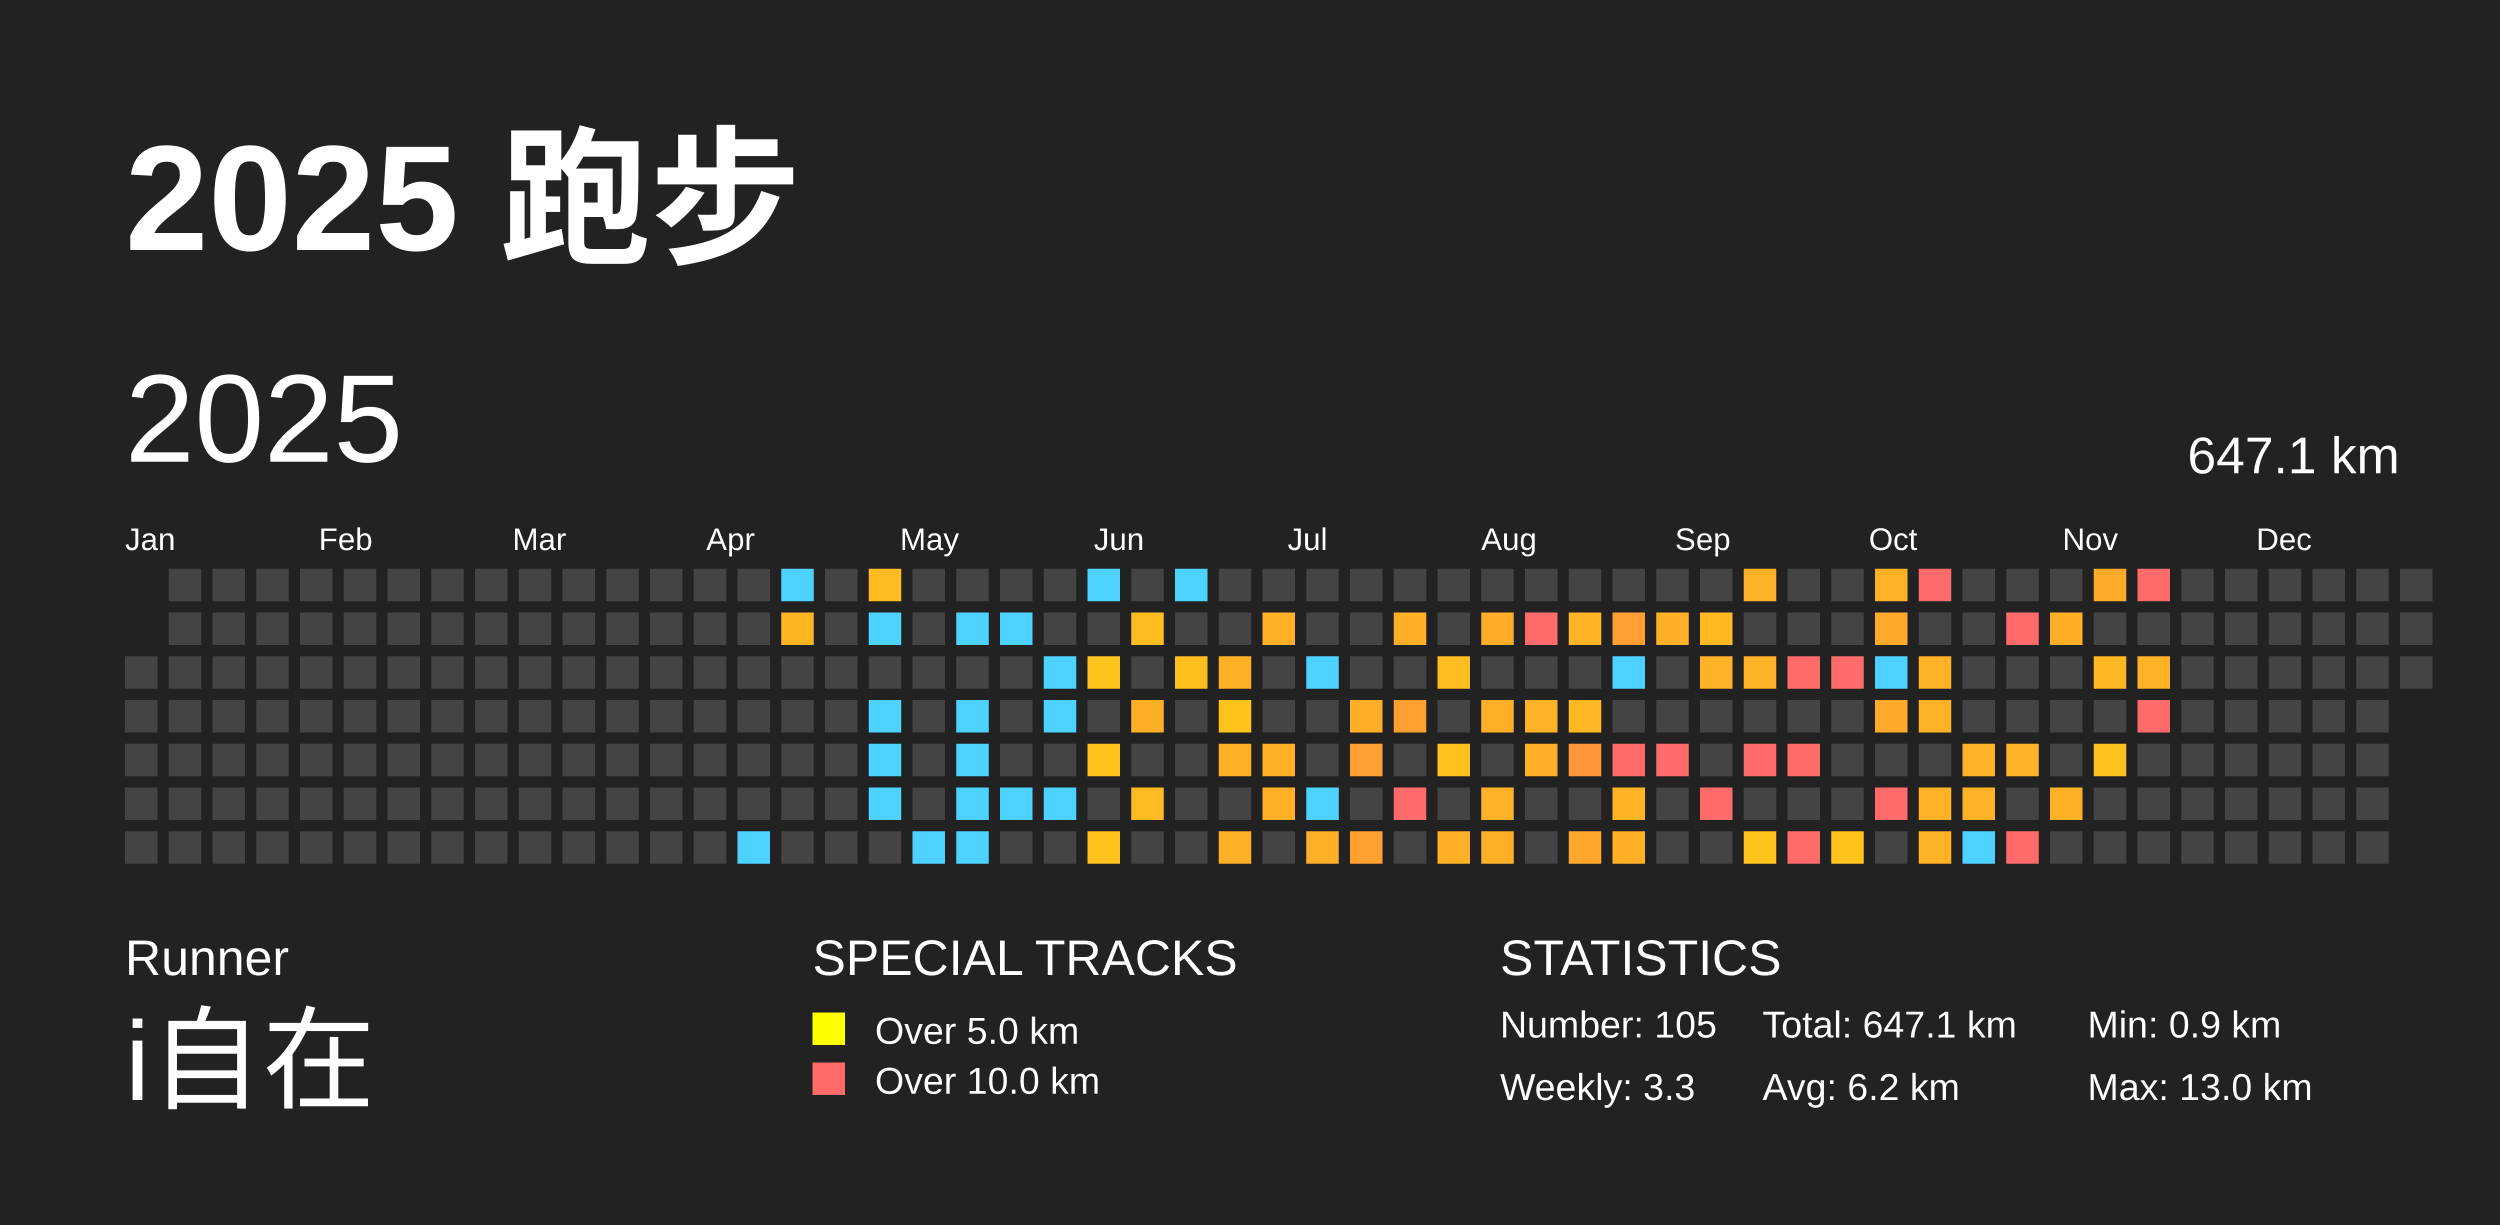
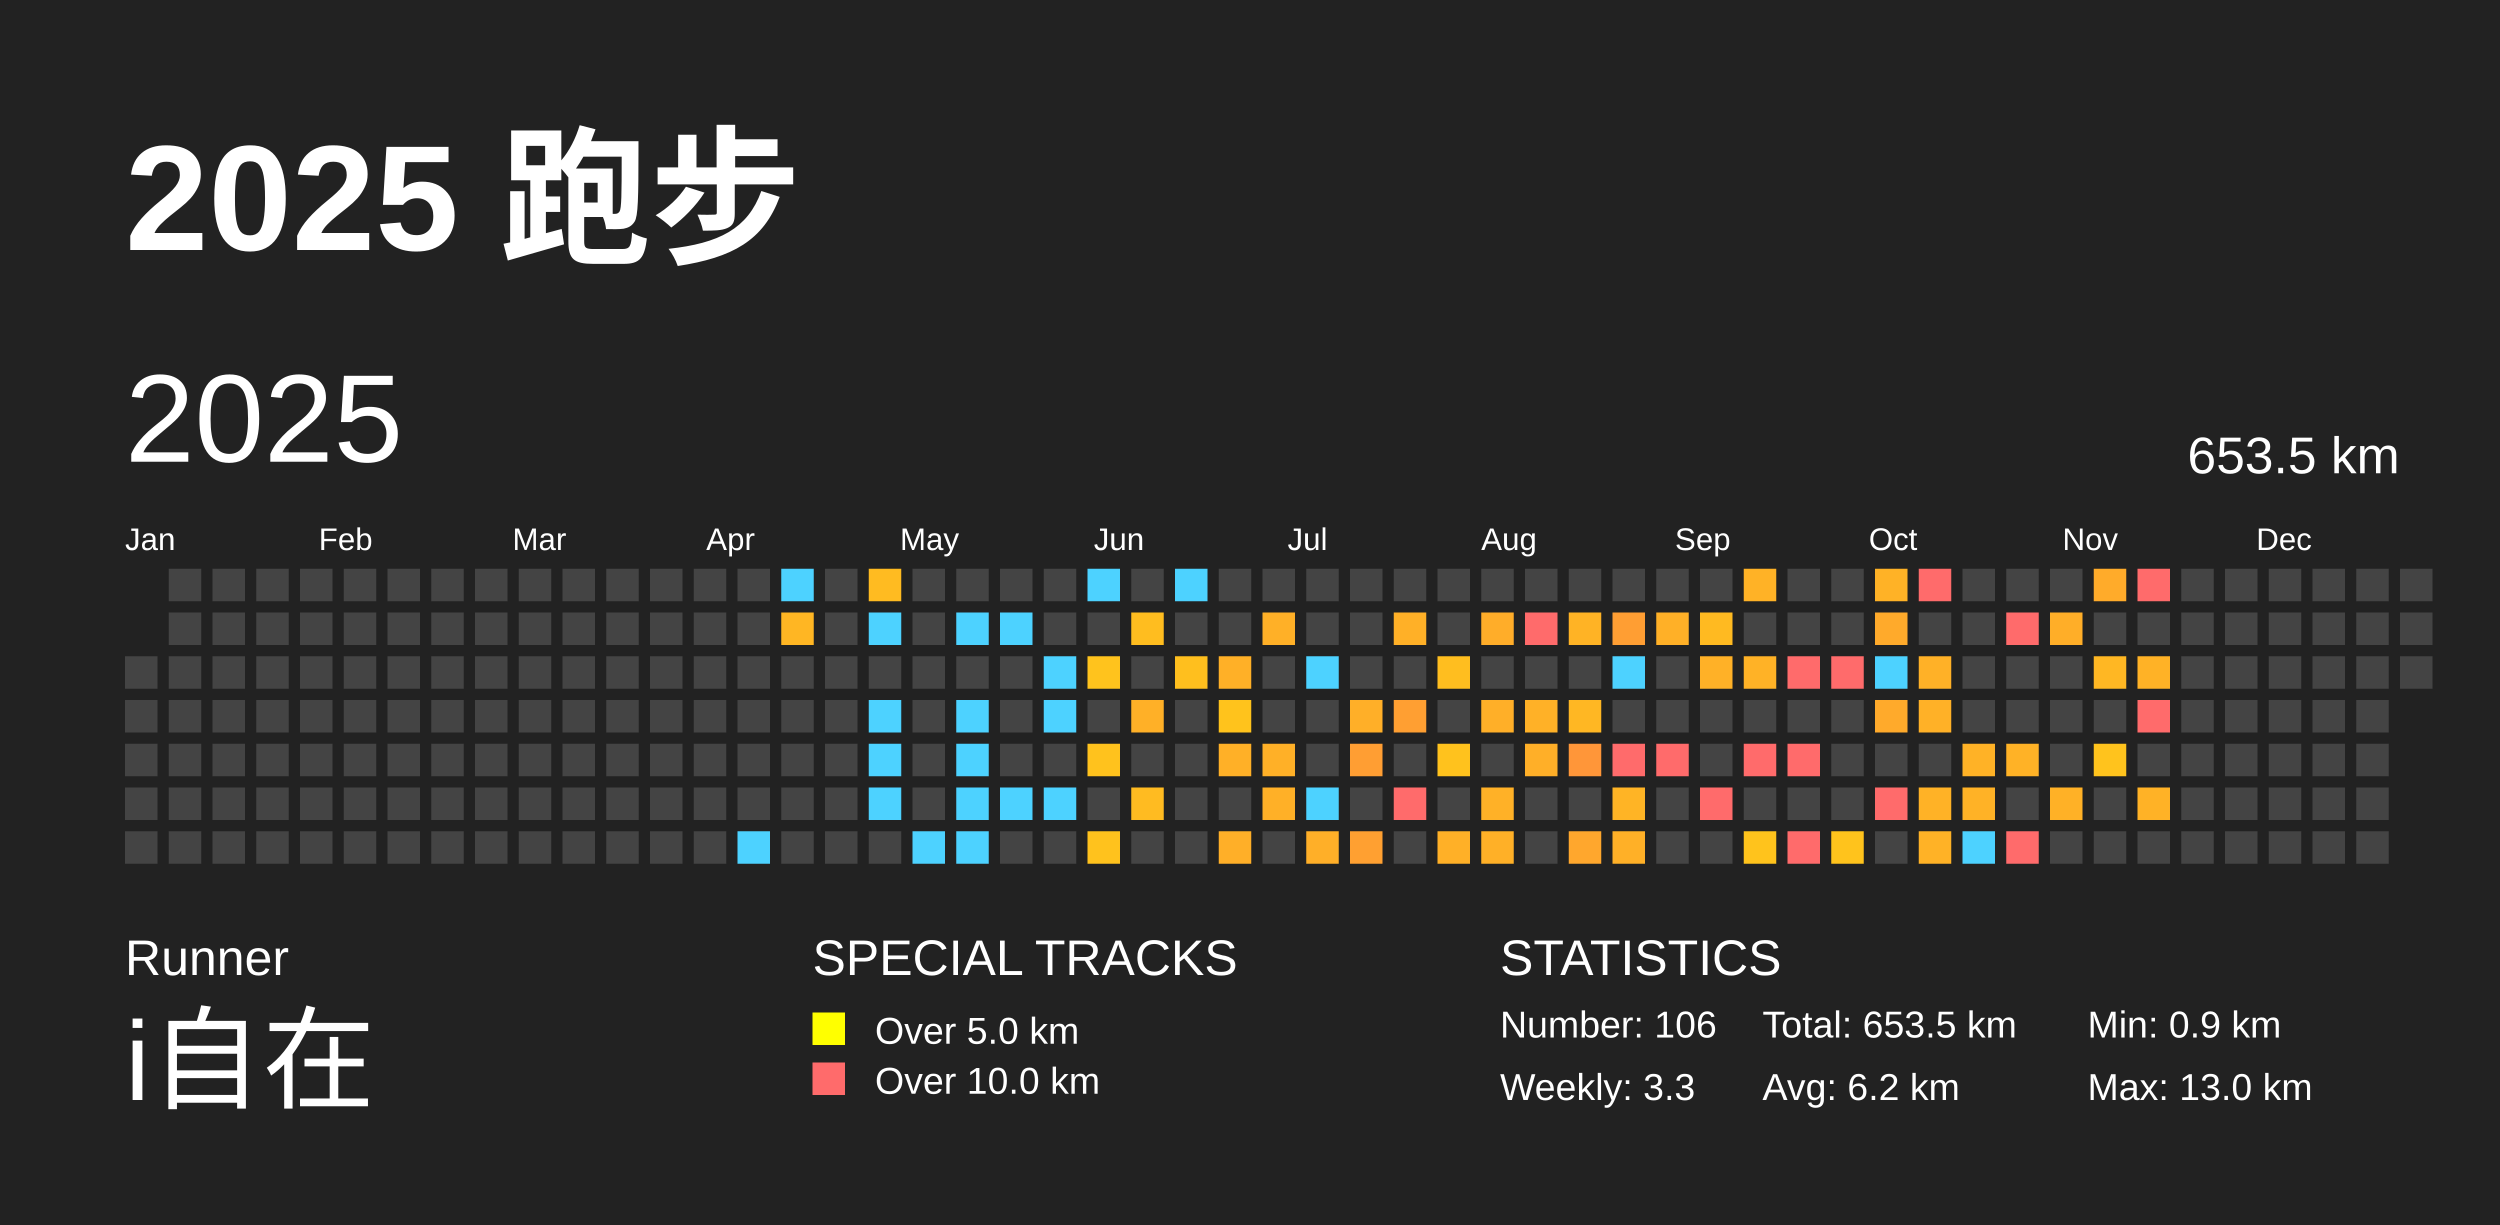
<svg xmlns="http://www.w3.org/2000/svg" baseProfile="full" height="98mm" version="1.1" viewBox="0,0,200,98" width="200mm">
  <defs />
  <rect fill="#222222" height="98" width="200" x="0" y="0" />
  <text fill="#FFFFFF" style="font-size:12px; font-family:Arial; font-weight:bold;" x="10" y="20">2025 跑步</text>
  <text fill="#FFFFFF" style="font-size:4px; font-family:Arial" x="10" y="78">Runner</text>
  <text fill="#FFFFFF" style="font-size:9px; font-family:Arial" x="10" y="88">i自在</text>
  <text fill="#FFFFFF" style="font-size:4px; font-family:Arial" x="65" y="78">SPECIAL TRACKS</text>
  <rect fill="#FFFF00" height="2.6" width="2.6" x="65" y="81" />
  <text fill="#FFFFFF" style="font-size:3px; font-family:Arial" x="70" y="83.5">Over 5.0 km</text>
  <rect fill="#FF6B6B" height="2.6" width="2.6" x="65" y="85" />
  <text fill="#FFFFFF" style="font-size:3px; font-family:Arial" x="70" y="87.5">Over 10.0 km</text>
  <text fill="#FFFFFF" style="font-size:4px; font-family:Arial" x="120" y="78">STATISTICS</text>
-   <text fill="#FFFFFF" style="font-size:3px; font-family:Arial" x="120" y="83">Number: 105</text>
+   <text fill="#FFFFFF" style="font-size:3px; font-family:Arial" x="120" y="83">Number: 106</text>
  <text fill="#FFFFFF" style="font-size:3px; font-family:Arial" x="120" y="88">Weekly: 3.3</text>
-   <text fill="#FFFFFF" style="font-size:3px; font-family:Arial" x="141" y="83">Total: 647.1 km</text>
+   <text fill="#FFFFFF" style="font-size:3px; font-family:Arial" x="141" y="83">Total: 653.5 km</text>
  <text fill="#FFFFFF" style="font-size:3px; font-family:Arial" x="141" y="88">Avg: 6.2 km</text>
  <text fill="#FFFFFF" style="font-size:3px; font-family:Arial" x="167" y="83">Min: 0.9 km</text>
  <text fill="#FFFFFF" style="font-size:3px; font-family:Arial" x="167" y="88">Max: 13.0 km</text>
  <text dominant-baseline="hanging" fill="#FFFFFF" style="font-size:10.0px; font-family:Arial;" x="10" y="30">2025</text>
-   <text dominant-baseline="hanging" fill="#FFFFFF" style="font-size:4.125px; font-family:Arial;" x="175" y="35">647.1 km</text>
+   <text dominant-baseline="hanging" fill="#FFFFFF" style="font-size:4.125px; font-family:Arial;" x="175" y="35">653.5 km</text>
  <text fill="#FFFFFF" style="font-size:2.5px; font-family:Arial" x="10.0" y="44">Jan</text>
  <text fill="#FFFFFF" style="font-size:2.5px; font-family:Arial" x="25.5" y="44">Feb</text>
  <text fill="#FFFFFF" style="font-size:2.5px; font-family:Arial" x="41.0" y="44">Mar</text>
  <text fill="#FFFFFF" style="font-size:2.5px; font-family:Arial" x="56.5" y="44">Apr</text>
  <text fill="#FFFFFF" style="font-size:2.5px; font-family:Arial" x="72.0" y="44">May</text>
  <text fill="#FFFFFF" style="font-size:2.5px; font-family:Arial" x="87.5" y="44">Jun</text>
  <text fill="#FFFFFF" style="font-size:2.5px; font-family:Arial" x="103.0" y="44">Jul</text>
  <text fill="#FFFFFF" style="font-size:2.5px; font-family:Arial" x="118.5" y="44">Aug</text>
  <text fill="#FFFFFF" style="font-size:2.5px; font-family:Arial" x="134.0" y="44">Sep</text>
  <text fill="#FFFFFF" style="font-size:2.5px; font-family:Arial" x="149.5" y="44">Oct</text>
  <text fill="#FFFFFF" style="font-size:2.5px; font-family:Arial" x="165.0" y="44">Nov</text>
  <text fill="#FFFFFF" style="font-size:2.5px; font-family:Arial" x="180.5" y="44">Dec</text>
  <rect fill="#444444" height="2.6" width="2.6" x="10.0" y="52.5" />
  <rect fill="#444444" height="2.6" width="2.6" x="10.0" y="56.0" />
  <rect fill="#444444" height="2.6" width="2.6" x="10.0" y="59.5" />
  <rect fill="#444444" height="2.6" width="2.6" x="10.0" y="63.0" />
  <rect fill="#444444" height="2.6" width="2.6" x="10.0" y="66.5" />
  <rect fill="#444444" height="2.6" width="2.6" x="13.5" y="45.5" />
  <rect fill="#444444" height="2.6" width="2.6" x="13.5" y="49.0" />
  <rect fill="#444444" height="2.6" width="2.6" x="13.5" y="52.5" />
  <rect fill="#444444" height="2.6" width="2.6" x="13.5" y="56.0" />
  <rect fill="#444444" height="2.6" width="2.6" x="13.5" y="59.5" />
  <rect fill="#444444" height="2.6" width="2.6" x="13.5" y="63.0" />
  <rect fill="#444444" height="2.6" width="2.6" x="13.5" y="66.5" />
  <rect fill="#444444" height="2.6" width="2.6" x="17.0" y="45.5" />
  <rect fill="#444444" height="2.6" width="2.6" x="17.0" y="49.0" />
  <rect fill="#444444" height="2.6" width="2.6" x="17.0" y="52.5" />
  <rect fill="#444444" height="2.6" width="2.6" x="17.0" y="56.0" />
  <rect fill="#444444" height="2.6" width="2.6" x="17.0" y="59.5" />
  <rect fill="#444444" height="2.6" width="2.6" x="17.0" y="63.0" />
  <rect fill="#444444" height="2.6" width="2.6" x="17.0" y="66.5" />
  <rect fill="#444444" height="2.6" width="2.6" x="20.5" y="45.5" />
  <rect fill="#444444" height="2.6" width="2.6" x="20.5" y="49.0" />
  <rect fill="#444444" height="2.6" width="2.6" x="20.5" y="52.5" />
  <rect fill="#444444" height="2.6" width="2.6" x="20.5" y="56.0" />
  <rect fill="#444444" height="2.6" width="2.6" x="20.5" y="59.5" />
  <rect fill="#444444" height="2.6" width="2.6" x="20.5" y="63.0" />
  <rect fill="#444444" height="2.6" width="2.6" x="20.5" y="66.5" />
  <rect fill="#444444" height="2.6" width="2.6" x="24.0" y="45.5" />
  <rect fill="#444444" height="2.6" width="2.6" x="24.0" y="49.0" />
  <rect fill="#444444" height="2.6" width="2.6" x="24.0" y="52.5" />
  <rect fill="#444444" height="2.6" width="2.6" x="24.0" y="56.0" />
  <rect fill="#444444" height="2.6" width="2.6" x="24.0" y="59.5" />
  <rect fill="#444444" height="2.6" width="2.6" x="24.0" y="63.0" />
  <rect fill="#444444" height="2.6" width="2.6" x="24.0" y="66.5" />
  <rect fill="#444444" height="2.6" width="2.6" x="27.5" y="45.5" />
  <rect fill="#444444" height="2.6" width="2.6" x="27.5" y="49.0" />
  <rect fill="#444444" height="2.6" width="2.6" x="27.5" y="52.5" />
  <rect fill="#444444" height="2.6" width="2.6" x="27.5" y="56.0" />
  <rect fill="#444444" height="2.6" width="2.6" x="27.5" y="59.5" />
  <rect fill="#444444" height="2.6" width="2.6" x="27.5" y="63.0" />
  <rect fill="#444444" height="2.6" width="2.6" x="27.5" y="66.5" />
  <rect fill="#444444" height="2.6" width="2.6" x="31.0" y="45.5" />
  <rect fill="#444444" height="2.6" width="2.6" x="31.0" y="49.0" />
  <rect fill="#444444" height="2.6" width="2.6" x="31.0" y="52.5" />
  <rect fill="#444444" height="2.6" width="2.6" x="31.0" y="56.0" />
  <rect fill="#444444" height="2.6" width="2.6" x="31.0" y="59.5" />
  <rect fill="#444444" height="2.6" width="2.6" x="31.0" y="63.0" />
  <rect fill="#444444" height="2.6" width="2.6" x="31.0" y="66.5" />
  <rect fill="#444444" height="2.6" width="2.6" x="34.5" y="45.5" />
  <rect fill="#444444" height="2.6" width="2.6" x="34.5" y="49.0" />
  <rect fill="#444444" height="2.6" width="2.6" x="34.5" y="52.5" />
  <rect fill="#444444" height="2.6" width="2.6" x="34.5" y="56.0" />
  <rect fill="#444444" height="2.6" width="2.6" x="34.5" y="59.5" />
  <rect fill="#444444" height="2.6" width="2.6" x="34.5" y="63.0" />
  <rect fill="#444444" height="2.6" width="2.6" x="34.5" y="66.5" />
  <rect fill="#444444" height="2.6" width="2.6" x="38.0" y="45.5" />
  <rect fill="#444444" height="2.6" width="2.6" x="38.0" y="49.0" />
  <rect fill="#444444" height="2.6" width="2.6" x="38.0" y="52.5" />
  <rect fill="#444444" height="2.6" width="2.6" x="38.0" y="56.0" />
  <rect fill="#444444" height="2.6" width="2.6" x="38.0" y="59.5" />
  <rect fill="#444444" height="2.6" width="2.6" x="38.0" y="63.0" />
  <rect fill="#444444" height="2.6" width="2.6" x="38.0" y="66.5" />
  <rect fill="#444444" height="2.6" width="2.6" x="41.5" y="45.5" />
  <rect fill="#444444" height="2.6" width="2.6" x="41.5" y="49.0" />
  <rect fill="#444444" height="2.6" width="2.6" x="41.5" y="52.5" />
  <rect fill="#444444" height="2.6" width="2.6" x="41.5" y="56.0" />
  <rect fill="#444444" height="2.6" width="2.6" x="41.5" y="59.5" />
  <rect fill="#444444" height="2.6" width="2.6" x="41.5" y="63.0" />
  <rect fill="#444444" height="2.6" width="2.6" x="41.5" y="66.5" />
  <rect fill="#444444" height="2.6" width="2.6" x="45.0" y="45.5" />
  <rect fill="#444444" height="2.6" width="2.6" x="45.0" y="49.0" />
  <rect fill="#444444" height="2.6" width="2.6" x="45.0" y="52.5" />
  <rect fill="#444444" height="2.6" width="2.6" x="45.0" y="56.0" />
  <rect fill="#444444" height="2.6" width="2.6" x="45.0" y="59.5" />
  <rect fill="#444444" height="2.6" width="2.6" x="45.0" y="63.0" />
  <rect fill="#444444" height="2.6" width="2.6" x="45.0" y="66.5" />
  <rect fill="#444444" height="2.6" width="2.6" x="48.5" y="45.5" />
  <rect fill="#444444" height="2.6" width="2.6" x="48.5" y="49.0" />
  <rect fill="#444444" height="2.6" width="2.6" x="48.5" y="52.5" />
  <rect fill="#444444" height="2.6" width="2.6" x="48.5" y="56.0" />
  <rect fill="#444444" height="2.6" width="2.6" x="48.5" y="59.5" />
  <rect fill="#444444" height="2.6" width="2.6" x="48.5" y="63.0" />
  <rect fill="#444444" height="2.6" width="2.6" x="48.5" y="66.5" />
  <rect fill="#444444" height="2.6" width="2.6" x="52.0" y="45.5" />
  <rect fill="#444444" height="2.6" width="2.6" x="52.0" y="49.0" />
  <rect fill="#444444" height="2.6" width="2.6" x="52.0" y="52.5" />
  <rect fill="#444444" height="2.6" width="2.6" x="52.0" y="56.0" />
  <rect fill="#444444" height="2.6" width="2.6" x="52.0" y="59.5" />
  <rect fill="#444444" height="2.6" width="2.6" x="52.0" y="63.0" />
  <rect fill="#444444" height="2.6" width="2.6" x="52.0" y="66.5" />
  <rect fill="#444444" height="2.6" width="2.6" x="55.5" y="45.5" />
  <rect fill="#444444" height="2.6" width="2.6" x="55.5" y="49.0" />
  <rect fill="#444444" height="2.6" width="2.6" x="55.5" y="52.5" />
  <rect fill="#444444" height="2.6" width="2.6" x="55.5" y="56.0" />
  <rect fill="#444444" height="2.6" width="2.6" x="55.5" y="59.5" />
  <rect fill="#444444" height="2.6" width="2.6" x="55.5" y="63.0" />
  <rect fill="#444444" height="2.6" width="2.6" x="55.5" y="66.5" />
  <rect fill="#444444" height="2.6" width="2.6" x="59.0" y="45.5" />
  <rect fill="#444444" height="2.6" width="2.6" x="59.0" y="49.0" />
  <rect fill="#444444" height="2.6" width="2.6" x="59.0" y="52.5" />
  <rect fill="#444444" height="2.6" width="2.6" x="59.0" y="56.0" />
  <rect fill="#444444" height="2.6" width="2.6" x="59.0" y="59.5" />
  <rect fill="#444444" height="2.6" width="2.6" x="59.0" y="63.0" />
  <rect fill="#4dd2ff" height="2.6" width="2.6" x="59.0" y="66.5" />
  <rect fill="#4dd2ff" height="2.6" width="2.6" x="62.5" y="45.5" />
  <rect fill="#ffb623" height="2.6" width="2.6" x="62.5" y="49.0" />
  <rect fill="#444444" height="2.6" width="2.6" x="62.5" y="52.5" />
  <rect fill="#444444" height="2.6" width="2.6" x="62.5" y="56.0" />
  <rect fill="#444444" height="2.6" width="2.6" x="62.5" y="59.5" />
  <rect fill="#444444" height="2.6" width="2.6" x="62.5" y="63.0" />
  <rect fill="#444444" height="2.6" width="2.6" x="62.5" y="66.5" />
  <rect fill="#444444" height="2.6" width="2.6" x="66.0" y="45.5" />
  <rect fill="#444444" height="2.6" width="2.6" x="66.0" y="49.0" />
  <rect fill="#444444" height="2.6" width="2.6" x="66.0" y="52.5" />
  <rect fill="#444444" height="2.6" width="2.6" x="66.0" y="56.0" />
  <rect fill="#444444" height="2.6" width="2.6" x="66.0" y="59.5" />
  <rect fill="#444444" height="2.6" width="2.6" x="66.0" y="63.0" />
  <rect fill="#444444" height="2.6" width="2.6" x="66.0" y="66.5" />
  <rect fill="#ffbb21" height="2.6" width="2.6" x="69.5" y="45.5" />
  <rect fill="#4dd2ff" height="2.6" width="2.6" x="69.5" y="49.0" />
  <rect fill="#444444" height="2.6" width="2.6" x="69.5" y="52.5" />
  <rect fill="#4dd2ff" height="2.6" width="2.6" x="69.5" y="56.0" />
  <rect fill="#4dd2ff" height="2.6" width="2.6" x="69.5" y="59.5" />
  <rect fill="#4dd2ff" height="2.6" width="2.6" x="69.5" y="63.0" />
  <rect fill="#444444" height="2.6" width="2.6" x="69.5" y="66.5" />
  <rect fill="#444444" height="2.6" width="2.6" x="73.0" y="45.5" />
  <rect fill="#444444" height="2.6" width="2.6" x="73.0" y="49.0" />
  <rect fill="#444444" height="2.6" width="2.6" x="73.0" y="52.5" />
  <rect fill="#444444" height="2.6" width="2.6" x="73.0" y="56.0" />
  <rect fill="#444444" height="2.6" width="2.6" x="73.0" y="59.5" />
  <rect fill="#444444" height="2.6" width="2.6" x="73.0" y="63.0" />
  <rect fill="#4dd2ff" height="2.6" width="2.6" x="73.0" y="66.5" />
  <rect fill="#444444" height="2.6" width="2.6" x="76.5" y="45.5" />
  <rect fill="#4dd2ff" height="2.6" width="2.6" x="76.5" y="49.0" />
  <rect fill="#444444" height="2.6" width="2.6" x="76.5" y="52.5" />
  <rect fill="#4dd2ff" height="2.6" width="2.6" x="76.5" y="56.0" />
  <rect fill="#4dd2ff" height="2.6" width="2.6" x="76.5" y="59.5" />
  <rect fill="#4dd2ff" height="2.6" width="2.6" x="76.5" y="63.0" />
  <rect fill="#4dd2ff" height="2.6" width="2.6" x="76.5" y="66.5" />
  <rect fill="#444444" height="2.6" width="2.6" x="80.0" y="45.5" />
  <rect fill="#4dd2ff" height="2.6" width="2.6" x="80.0" y="49.0" />
  <rect fill="#444444" height="2.6" width="2.6" x="80.0" y="52.5" />
  <rect fill="#444444" height="2.6" width="2.6" x="80.0" y="56.0" />
  <rect fill="#444444" height="2.6" width="2.6" x="80.0" y="59.5" />
  <rect fill="#4dd2ff" height="2.6" width="2.6" x="80.0" y="63.0" />
  <rect fill="#444444" height="2.6" width="2.6" x="80.0" y="66.5" />
  <rect fill="#444444" height="2.6" width="2.6" x="83.5" y="45.5" />
  <rect fill="#444444" height="2.6" width="2.6" x="83.5" y="49.0" />
  <rect fill="#4dd2ff" height="2.6" width="2.6" x="83.5" y="52.5" />
  <rect fill="#4dd2ff" height="2.6" width="2.6" x="83.5" y="56.0" />
  <rect fill="#444444" height="2.6" width="2.6" x="83.5" y="59.5" />
  <rect fill="#4dd2ff" height="2.6" width="2.6" x="83.5" y="63.0" />
  <rect fill="#444444" height="2.6" width="2.6" x="83.5" y="66.5" />
  <rect fill="#4dd2ff" height="2.6" width="2.6" x="87.0" y="45.5" />
  <rect fill="#444444" height="2.6" width="2.6" x="87.0" y="49.0" />
  <rect fill="#ffc31d" height="2.6" width="2.6" x="87.0" y="52.5" />
  <rect fill="#444444" height="2.6" width="2.6" x="87.0" y="56.0" />
  <rect fill="#ffc21d" height="2.6" width="2.6" x="87.0" y="59.5" />
  <rect fill="#444444" height="2.6" width="2.6" x="87.0" y="63.0" />
  <rect fill="#ffc21d" height="2.6" width="2.6" x="87.0" y="66.5" />
  <rect fill="#444444" height="2.6" width="2.6" x="90.5" y="45.5" />
  <rect fill="#ffbd1f" height="2.6" width="2.6" x="90.5" y="49.0" />
  <rect fill="#444444" height="2.6" width="2.6" x="90.5" y="52.5" />
  <rect fill="#ffb027" height="2.6" width="2.6" x="90.5" y="56.0" />
  <rect fill="#444444" height="2.6" width="2.6" x="90.5" y="59.5" />
  <rect fill="#ffbb21" height="2.6" width="2.6" x="90.5" y="63.0" />
  <rect fill="#444444" height="2.6" width="2.6" x="90.5" y="66.5" />
  <rect fill="#4dd2ff" height="2.6" width="2.6" x="94.0" y="45.5" />
  <rect fill="#444444" height="2.6" width="2.6" x="94.0" y="49.0" />
  <rect fill="#ffbf1e" height="2.6" width="2.6" x="94.0" y="52.5" />
  <rect fill="#444444" height="2.6" width="2.6" x="94.0" y="56.0" />
  <rect fill="#444444" height="2.6" width="2.6" x="94.0" y="59.5" />
  <rect fill="#444444" height="2.6" width="2.6" x="94.0" y="63.0" />
  <rect fill="#444444" height="2.6" width="2.6" x="94.0" y="66.5" />
  <rect fill="#444444" height="2.6" width="2.6" x="97.5" y="45.5" />
  <rect fill="#444444" height="2.6" width="2.6" x="97.5" y="49.0" />
  <rect fill="#ffb027" height="2.6" width="2.6" x="97.5" y="52.5" />
  <rect fill="#ffc31c" height="2.6" width="2.6" x="97.5" y="56.0" />
  <rect fill="#ffb027" height="2.6" width="2.6" x="97.5" y="59.5" />
  <rect fill="#444444" height="2.6" width="2.6" x="97.5" y="63.0" />
  <rect fill="#ffaf28" height="2.6" width="2.6" x="97.5" y="66.5" />
  <rect fill="#444444" height="2.6" width="2.6" x="101.0" y="45.5" />
  <rect fill="#ffb027" height="2.6" width="2.6" x="101.0" y="49.0" />
  <rect fill="#444444" height="2.6" width="2.6" x="101.0" y="52.5" />
  <rect fill="#444444" height="2.6" width="2.6" x="101.0" y="56.0" />
  <rect fill="#ffb027" height="2.6" width="2.6" x="101.0" y="59.5" />
  <rect fill="#ffb027" height="2.6" width="2.6" x="101.0" y="63.0" />
  <rect fill="#444444" height="2.6" width="2.6" x="101.0" y="66.5" />
  <rect fill="#444444" height="2.6" width="2.6" x="104.5" y="45.5" />
  <rect fill="#444444" height="2.6" width="2.6" x="104.5" y="49.0" />
  <rect fill="#4dd2ff" height="2.6" width="2.6" x="104.5" y="52.5" />
  <rect fill="#444444" height="2.6" width="2.6" x="104.5" y="56.0" />
  <rect fill="#444444" height="2.6" width="2.6" x="104.5" y="59.5" />
  <rect fill="#4dd2ff" height="2.6" width="2.6" x="104.5" y="63.0" />
  <rect fill="#ffaf28" height="2.6" width="2.6" x="104.5" y="66.5" />
  <rect fill="#444444" height="2.6" width="2.6" x="108.0" y="45.5" />
  <rect fill="#444444" height="2.6" width="2.6" x="108.0" y="49.0" />
  <rect fill="#444444" height="2.6" width="2.6" x="108.0" y="52.5" />
  <rect fill="#ffaf28" height="2.6" width="2.6" x="108.0" y="56.0" />
  <rect fill="#ff9e33" height="2.6" width="2.6" x="108.0" y="59.5" />
  <rect fill="#444444" height="2.6" width="2.6" x="108.0" y="63.0" />
  <rect fill="#ffa031" height="2.6" width="2.6" x="108.0" y="66.5" />
  <rect fill="#444444" height="2.6" width="2.6" x="111.5" y="45.5" />
  <rect fill="#ffb027" height="2.6" width="2.6" x="111.5" y="49.0" />
  <rect fill="#444444" height="2.6" width="2.6" x="111.5" y="52.5" />
  <rect fill="#ff9f32" height="2.6" width="2.6" x="111.5" y="56.0" />
  <rect fill="#444444" height="2.6" width="2.6" x="111.5" y="59.5" />
  <rect fill="#FF6B6B" height="2.6" width="2.6" x="111.5" y="63.0" />
  <rect fill="#444444" height="2.6" width="2.6" x="111.5" y="66.5" />
  <rect fill="#444444" height="2.6" width="2.6" x="115.0" y="45.5" />
  <rect fill="#444444" height="2.6" width="2.6" x="115.0" y="49.0" />
  <rect fill="#ffbe1f" height="2.6" width="2.6" x="115.0" y="52.5" />
  <rect fill="#444444" height="2.6" width="2.6" x="115.0" y="56.0" />
  <rect fill="#ffc21d" height="2.6" width="2.6" x="115.0" y="59.5" />
  <rect fill="#444444" height="2.6" width="2.6" x="115.0" y="63.0" />
  <rect fill="#ffb027" height="2.6" width="2.6" x="115.0" y="66.5" />
  <rect fill="#444444" height="2.6" width="2.6" x="118.5" y="45.5" />
  <rect fill="#ffad29" height="2.6" width="2.6" x="118.5" y="49.0" />
  <rect fill="#444444" height="2.6" width="2.6" x="118.5" y="52.5" />
  <rect fill="#ffaf28" height="2.6" width="2.6" x="118.5" y="56.0" />
  <rect fill="#444444" height="2.6" width="2.6" x="118.5" y="59.5" />
  <rect fill="#ffb127" height="2.6" width="2.6" x="118.5" y="63.0" />
  <rect fill="#ffb027" height="2.6" width="2.6" x="118.5" y="66.5" />
  <rect fill="#444444" height="2.6" width="2.6" x="122.0" y="45.5" />
  <rect fill="#FF6B6B" height="2.6" width="2.6" x="122.0" y="49.0" />
  <rect fill="#444444" height="2.6" width="2.6" x="122.0" y="52.5" />
  <rect fill="#ffb127" height="2.6" width="2.6" x="122.0" y="56.0" />
  <rect fill="#ffaf28" height="2.6" width="2.6" x="122.0" y="59.5" />
  <rect fill="#444444" height="2.6" width="2.6" x="122.0" y="63.0" />
  <rect fill="#444444" height="2.6" width="2.6" x="122.0" y="66.5" />
  <rect fill="#444444" height="2.6" width="2.6" x="125.5" y="45.5" />
  <rect fill="#ffb325" height="2.6" width="2.6" x="125.5" y="49.0" />
  <rect fill="#444444" height="2.6" width="2.6" x="125.5" y="52.5" />
  <rect fill="#ffb723" height="2.6" width="2.6" x="125.5" y="56.0" />
  <rect fill="#ff9639" height="2.6" width="2.6" x="125.5" y="59.5" />
  <rect fill="#444444" height="2.6" width="2.6" x="125.5" y="63.0" />
  <rect fill="#ffa72d" height="2.6" width="2.6" x="125.5" y="66.5" />
  <rect fill="#444444" height="2.6" width="2.6" x="129.0" y="45.5" />
  <rect fill="#ff9e33" height="2.6" width="2.6" x="129.0" y="49.0" />
  <rect fill="#4dd2ff" height="2.6" width="2.6" x="129.0" y="52.5" />
  <rect fill="#444444" height="2.6" width="2.6" x="129.0" y="56.0" />
  <rect fill="#FF6B6B" height="2.6" width="2.6" x="129.0" y="59.5" />
  <rect fill="#ffb425" height="2.6" width="2.6" x="129.0" y="63.0" />
  <rect fill="#ffb027" height="2.6" width="2.6" x="129.0" y="66.5" />
  <rect fill="#444444" height="2.6" width="2.6" x="132.5" y="45.5" />
  <rect fill="#ffb027" height="2.6" width="2.6" x="132.5" y="49.0" />
  <rect fill="#444444" height="2.6" width="2.6" x="132.5" y="52.5" />
  <rect fill="#444444" height="2.6" width="2.6" x="132.5" y="56.0" />
  <rect fill="#FF6B6B" height="2.6" width="2.6" x="132.5" y="59.5" />
  <rect fill="#444444" height="2.6" width="2.6" x="132.5" y="63.0" />
  <rect fill="#444444" height="2.6" width="2.6" x="132.5" y="66.5" />
  <rect fill="#444444" height="2.6" width="2.6" x="136.0" y="45.5" />
  <rect fill="#ffba21" height="2.6" width="2.6" x="136.0" y="49.0" />
  <rect fill="#ffb127" height="2.6" width="2.6" x="136.0" y="52.5" />
  <rect fill="#444444" height="2.6" width="2.6" x="136.0" y="56.0" />
  <rect fill="#444444" height="2.6" width="2.6" x="136.0" y="59.5" />
  <rect fill="#FF6B6B" height="2.6" width="2.6" x="136.0" y="63.0" />
  <rect fill="#444444" height="2.6" width="2.6" x="136.0" y="66.5" />
  <rect fill="#ffb226" height="2.6" width="2.6" x="139.5" y="45.5" />
  <rect fill="#444444" height="2.6" width="2.6" x="139.5" y="49.0" />
  <rect fill="#ffb226" height="2.6" width="2.6" x="139.5" y="52.5" />
  <rect fill="#444444" height="2.6" width="2.6" x="139.5" y="56.0" />
  <rect fill="#FF6B6B" height="2.6" width="2.6" x="139.5" y="59.5" />
  <rect fill="#444444" height="2.6" width="2.6" x="139.5" y="63.0" />
  <rect fill="#ffc31c" height="2.6" width="2.6" x="139.5" y="66.5" />
  <rect fill="#444444" height="2.6" width="2.6" x="143.0" y="45.5" />
  <rect fill="#444444" height="2.6" width="2.6" x="143.0" y="49.0" />
  <rect fill="#FF6B6B" height="2.6" width="2.6" x="143.0" y="52.5" />
  <rect fill="#444444" height="2.6" width="2.6" x="143.0" y="56.0" />
  <rect fill="#FF6B6B" height="2.6" width="2.6" x="143.0" y="59.5" />
  <rect fill="#444444" height="2.6" width="2.6" x="143.0" y="63.0" />
  <rect fill="#FF6B6B" height="2.6" width="2.6" x="143.0" y="66.5" />
  <rect fill="#444444" height="2.6" width="2.6" x="146.5" y="45.5" />
  <rect fill="#444444" height="2.6" width="2.6" x="146.5" y="49.0" />
  <rect fill="#FF6B6B" height="2.6" width="2.6" x="146.5" y="52.5" />
  <rect fill="#444444" height="2.6" width="2.6" x="146.5" y="56.0" />
  <rect fill="#444444" height="2.6" width="2.6" x="146.5" y="59.5" />
  <rect fill="#444444" height="2.6" width="2.6" x="146.5" y="63.0" />
  <rect fill="#ffc31c" height="2.6" width="2.6" x="146.5" y="66.5" />
  <rect fill="#ffb226" height="2.6" width="2.6" x="150.0" y="45.5" />
  <rect fill="#ffaa2b" height="2.6" width="2.6" x="150.0" y="49.0" />
  <rect fill="#4dd2ff" height="2.6" width="2.6" x="150.0" y="52.5" />
  <rect fill="#ffaa2b" height="2.6" width="2.6" x="150.0" y="56.0" />
  <rect fill="#444444" height="2.6" width="2.6" x="150.0" y="59.5" />
  <rect fill="#FF6B6B" height="2.6" width="2.6" x="150.0" y="63.0" />
  <rect fill="#444444" height="2.6" width="2.6" x="150.0" y="66.5" />
  <rect fill="#FF6B6B" height="2.6" width="2.6" x="153.5" y="45.5" />
  <rect fill="#444444" height="2.6" width="2.6" x="153.5" y="49.0" />
  <rect fill="#ffb127" height="2.6" width="2.6" x="153.5" y="52.5" />
  <rect fill="#ffb127" height="2.6" width="2.6" x="153.5" y="56.0" />
  <rect fill="#444444" height="2.6" width="2.6" x="153.5" y="59.5" />
  <rect fill="#ffb226" height="2.6" width="2.6" x="153.5" y="63.0" />
  <rect fill="#ffb226" height="2.6" width="2.6" x="153.5" y="66.5" />
  <rect fill="#444444" height="2.6" width="2.6" x="157.0" y="45.5" />
  <rect fill="#444444" height="2.6" width="2.6" x="157.0" y="49.0" />
  <rect fill="#444444" height="2.6" width="2.6" x="157.0" y="52.5" />
  <rect fill="#444444" height="2.6" width="2.6" x="157.0" y="56.0" />
  <rect fill="#ffb226" height="2.6" width="2.6" x="157.0" y="59.5" />
  <rect fill="#ffb226" height="2.6" width="2.6" x="157.0" y="63.0" />
  <rect fill="#4dd2ff" height="2.6" width="2.6" x="157.0" y="66.5" />
  <rect fill="#444444" height="2.6" width="2.6" x="160.5" y="45.5" />
  <rect fill="#FF6B6B" height="2.6" width="2.6" x="160.5" y="49.0" />
  <rect fill="#444444" height="2.6" width="2.6" x="160.5" y="52.5" />
  <rect fill="#444444" height="2.6" width="2.6" x="160.5" y="56.0" />
  <rect fill="#ffb226" height="2.6" width="2.6" x="160.5" y="59.5" />
  <rect fill="#444444" height="2.6" width="2.6" x="160.5" y="63.0" />
  <rect fill="#FF6B6B" height="2.6" width="2.6" x="160.5" y="66.5" />
  <rect fill="#444444" height="2.6" width="2.6" x="164.0" y="45.5" />
  <rect fill="#ffae28" height="2.6" width="2.6" x="164.0" y="49.0" />
  <rect fill="#444444" height="2.6" width="2.6" x="164.0" y="52.5" />
  <rect fill="#444444" height="2.6" width="2.6" x="164.0" y="56.0" />
  <rect fill="#444444" height="2.6" width="2.6" x="164.0" y="59.5" />
  <rect fill="#ffb126" height="2.6" width="2.6" x="164.0" y="63.0" />
  <rect fill="#444444" height="2.6" width="2.6" x="164.0" y="66.5" />
  <rect fill="#ffab2a" height="2.6" width="2.6" x="167.5" y="45.5" />
  <rect fill="#444444" height="2.6" width="2.6" x="167.5" y="49.0" />
  <rect fill="#ffb723" height="2.6" width="2.6" x="167.5" y="52.5" />
  <rect fill="#444444" height="2.6" width="2.6" x="167.5" y="56.0" />
  <rect fill="#ffc31d" height="2.6" width="2.6" x="167.5" y="59.5" />
  <rect fill="#444444" height="2.6" width="2.6" x="167.5" y="63.0" />
  <rect fill="#444444" height="2.6" width="2.6" x="167.5" y="66.5" />
  <rect fill="#FF6B6B" height="2.6" width="2.6" x="171.0" y="45.5" />
  <rect fill="#444444" height="2.6" width="2.6" x="171.0" y="49.0" />
  <rect fill="#ffb226" height="2.6" width="2.6" x="171.0" y="52.5" />
  <rect fill="#FF6B6B" height="2.6" width="2.6" x="171.0" y="56.0" />
  <rect fill="#444444" height="2.6" width="2.6" x="171.0" y="59.5" />
-   <rect fill="#444444" height="2.6" width="2.6" x="171.0" y="63.0" />
+   <rect fill="#ffb226" height="2.6" width="2.6" x="171.0" y="63.0" />
  <rect fill="#444444" height="2.6" width="2.6" x="171.0" y="66.5" />
  <rect fill="#444444" height="2.6" width="2.6" x="174.5" y="45.5" />
  <rect fill="#444444" height="2.6" width="2.6" x="174.5" y="49.0" />
  <rect fill="#444444" height="2.6" width="2.6" x="174.5" y="52.5" />
  <rect fill="#444444" height="2.6" width="2.6" x="174.5" y="56.0" />
  <rect fill="#444444" height="2.6" width="2.6" x="174.5" y="59.5" />
  <rect fill="#444444" height="2.6" width="2.6" x="174.5" y="63.0" />
  <rect fill="#444444" height="2.6" width="2.6" x="174.5" y="66.5" />
  <rect fill="#444444" height="2.6" width="2.6" x="178.0" y="45.5" />
  <rect fill="#444444" height="2.6" width="2.6" x="178.0" y="49.0" />
  <rect fill="#444444" height="2.6" width="2.6" x="178.0" y="52.5" />
  <rect fill="#444444" height="2.6" width="2.6" x="178.0" y="56.0" />
  <rect fill="#444444" height="2.6" width="2.6" x="178.0" y="59.5" />
  <rect fill="#444444" height="2.6" width="2.6" x="178.0" y="63.0" />
  <rect fill="#444444" height="2.6" width="2.6" x="178.0" y="66.5" />
  <rect fill="#444444" height="2.6" width="2.6" x="181.5" y="45.5" />
  <rect fill="#444444" height="2.6" width="2.6" x="181.5" y="49.0" />
  <rect fill="#444444" height="2.6" width="2.6" x="181.5" y="52.5" />
  <rect fill="#444444" height="2.6" width="2.6" x="181.5" y="56.0" />
  <rect fill="#444444" height="2.6" width="2.6" x="181.5" y="59.5" />
  <rect fill="#444444" height="2.6" width="2.6" x="181.5" y="63.0" />
  <rect fill="#444444" height="2.6" width="2.6" x="181.5" y="66.5" />
  <rect fill="#444444" height="2.6" width="2.6" x="185.0" y="45.5" />
  <rect fill="#444444" height="2.6" width="2.6" x="185.0" y="49.0" />
  <rect fill="#444444" height="2.6" width="2.6" x="185.0" y="52.5" />
  <rect fill="#444444" height="2.6" width="2.6" x="185.0" y="56.0" />
  <rect fill="#444444" height="2.6" width="2.6" x="185.0" y="59.5" />
  <rect fill="#444444" height="2.6" width="2.6" x="185.0" y="63.0" />
  <rect fill="#444444" height="2.6" width="2.6" x="185.0" y="66.5" />
  <rect fill="#444444" height="2.6" width="2.6" x="188.5" y="45.5" />
  <rect fill="#444444" height="2.6" width="2.6" x="188.5" y="49.0" />
  <rect fill="#444444" height="2.6" width="2.6" x="188.5" y="52.5" />
  <rect fill="#444444" height="2.6" width="2.6" x="188.5" y="56.0" />
  <rect fill="#444444" height="2.6" width="2.6" x="188.5" y="59.5" />
  <rect fill="#444444" height="2.6" width="2.6" x="188.5" y="63.0" />
  <rect fill="#444444" height="2.6" width="2.6" x="188.5" y="66.5" />
  <rect fill="#444444" height="2.6" width="2.6" x="192.0" y="45.5" />
  <rect fill="#444444" height="2.6" width="2.6" x="192.0" y="49.0" />
  <rect fill="#444444" height="2.6" width="2.6" x="192.0" y="52.5" />
</svg>
